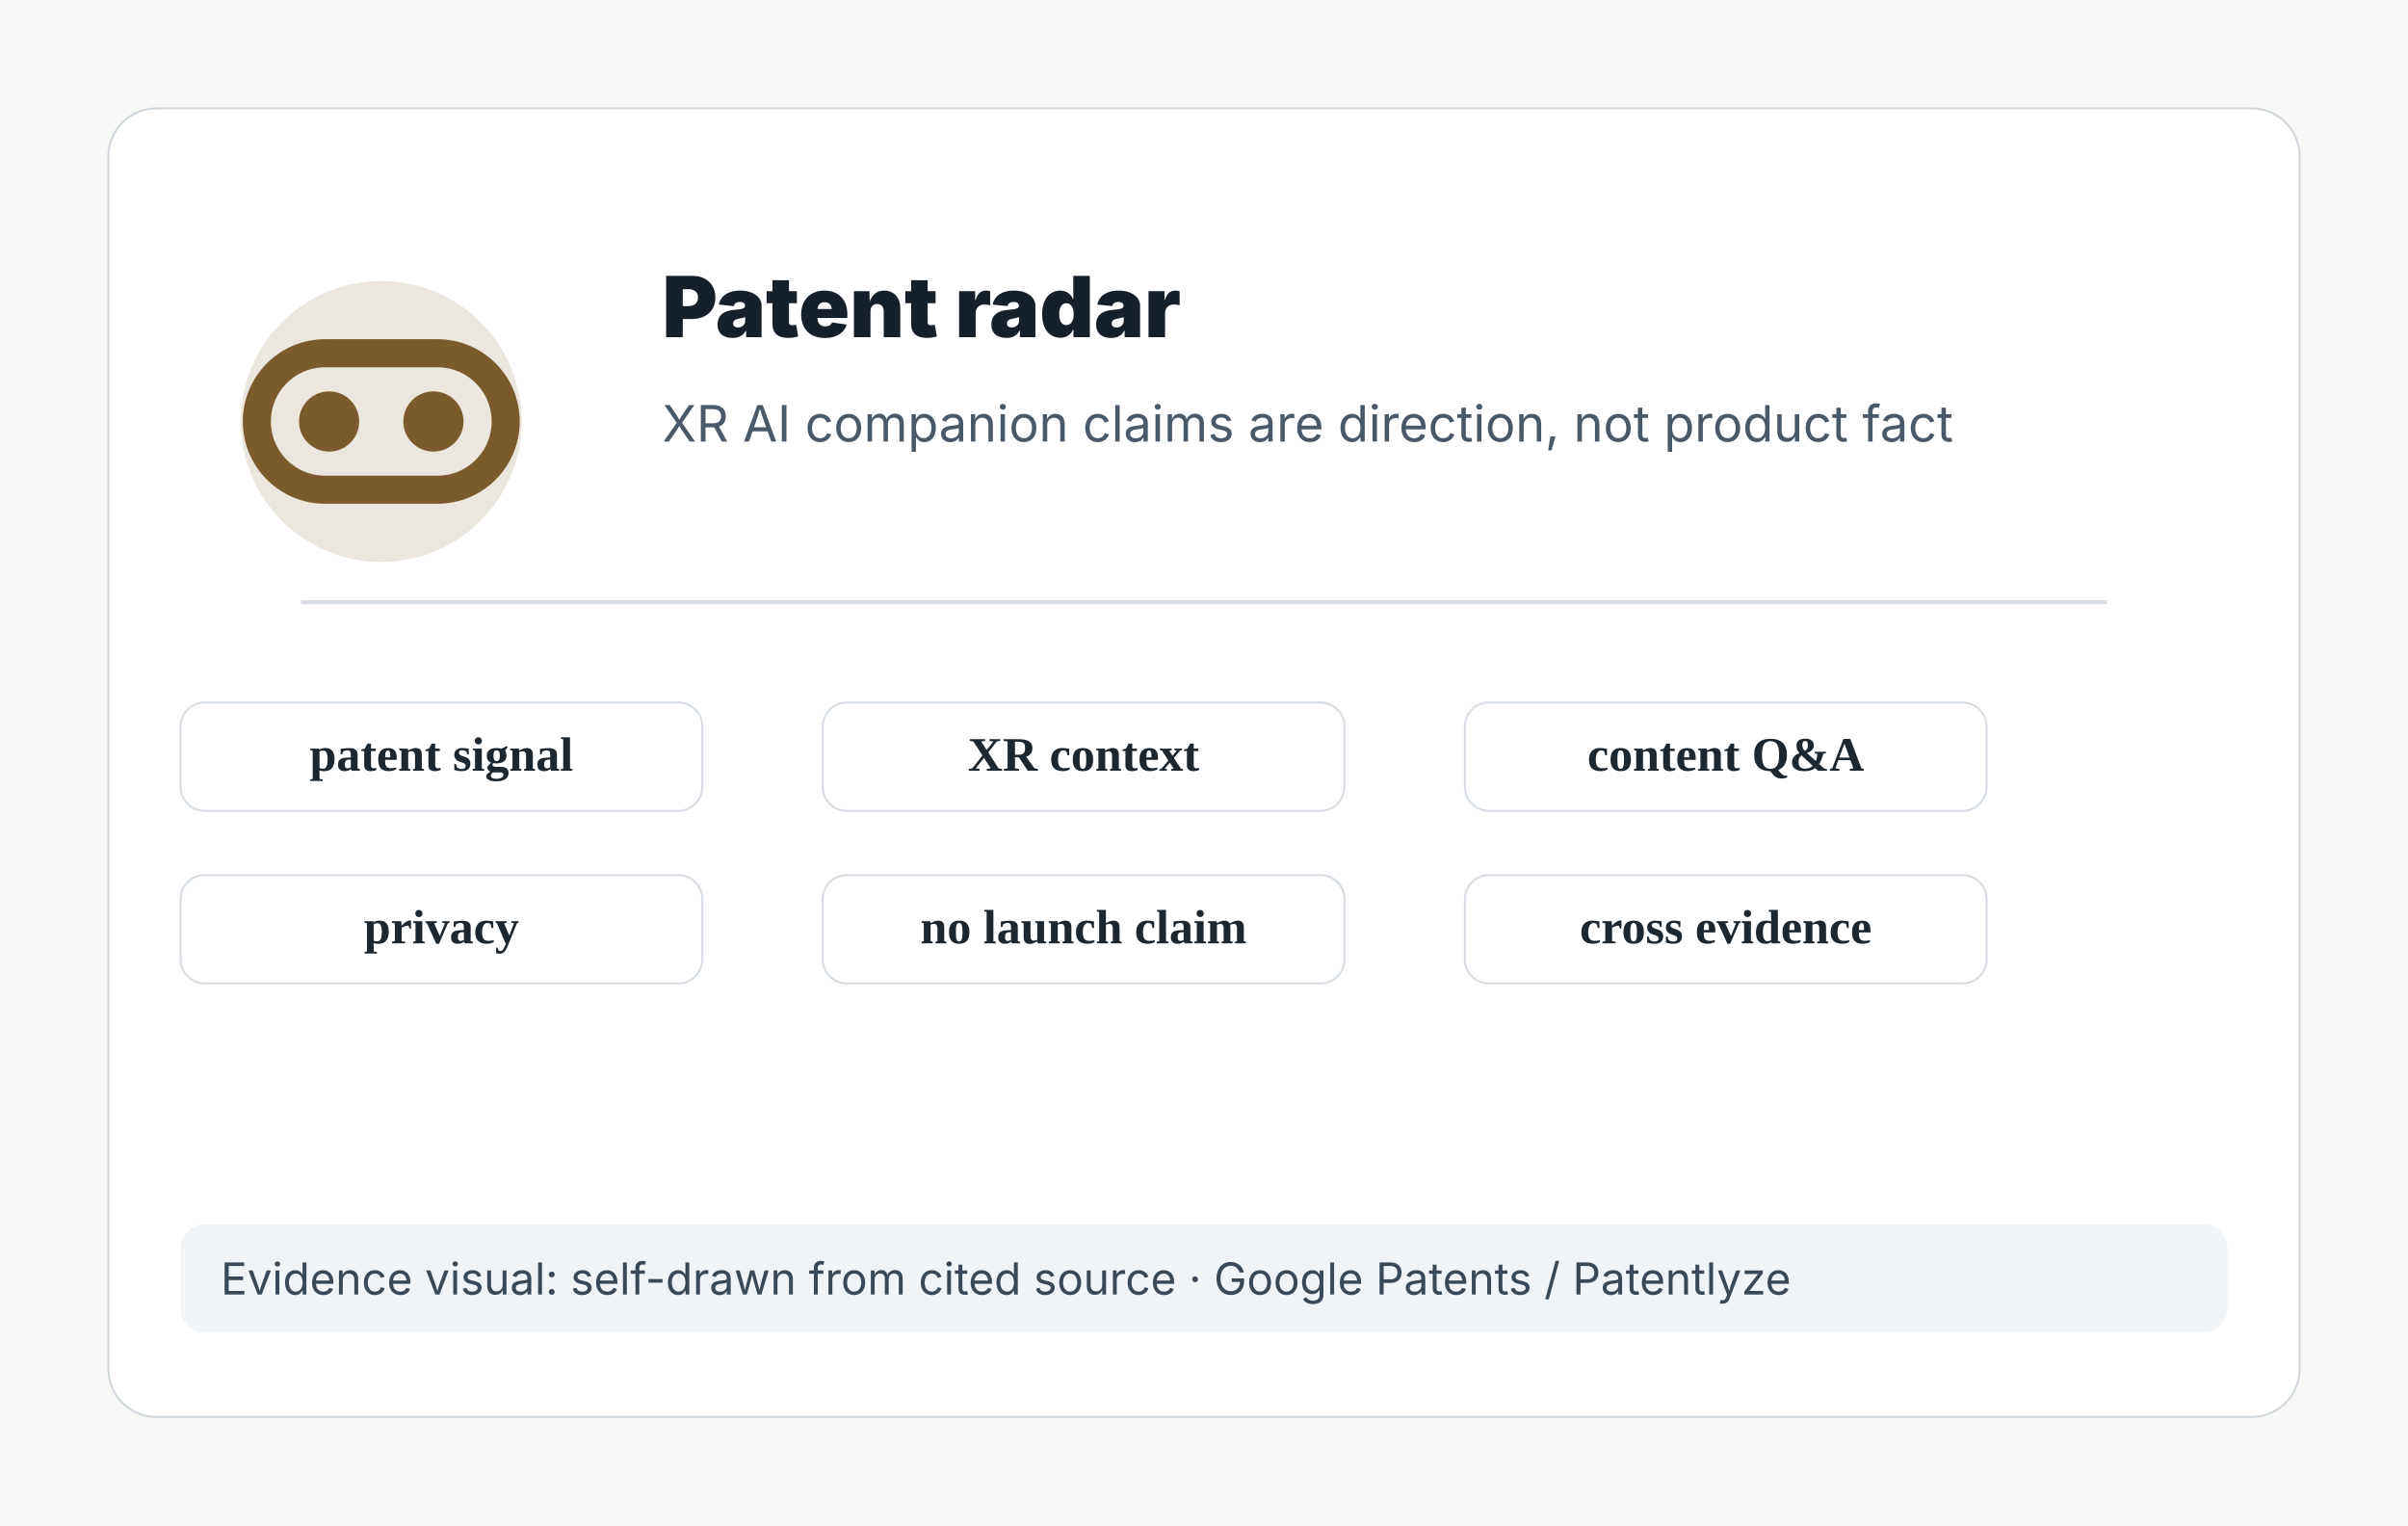
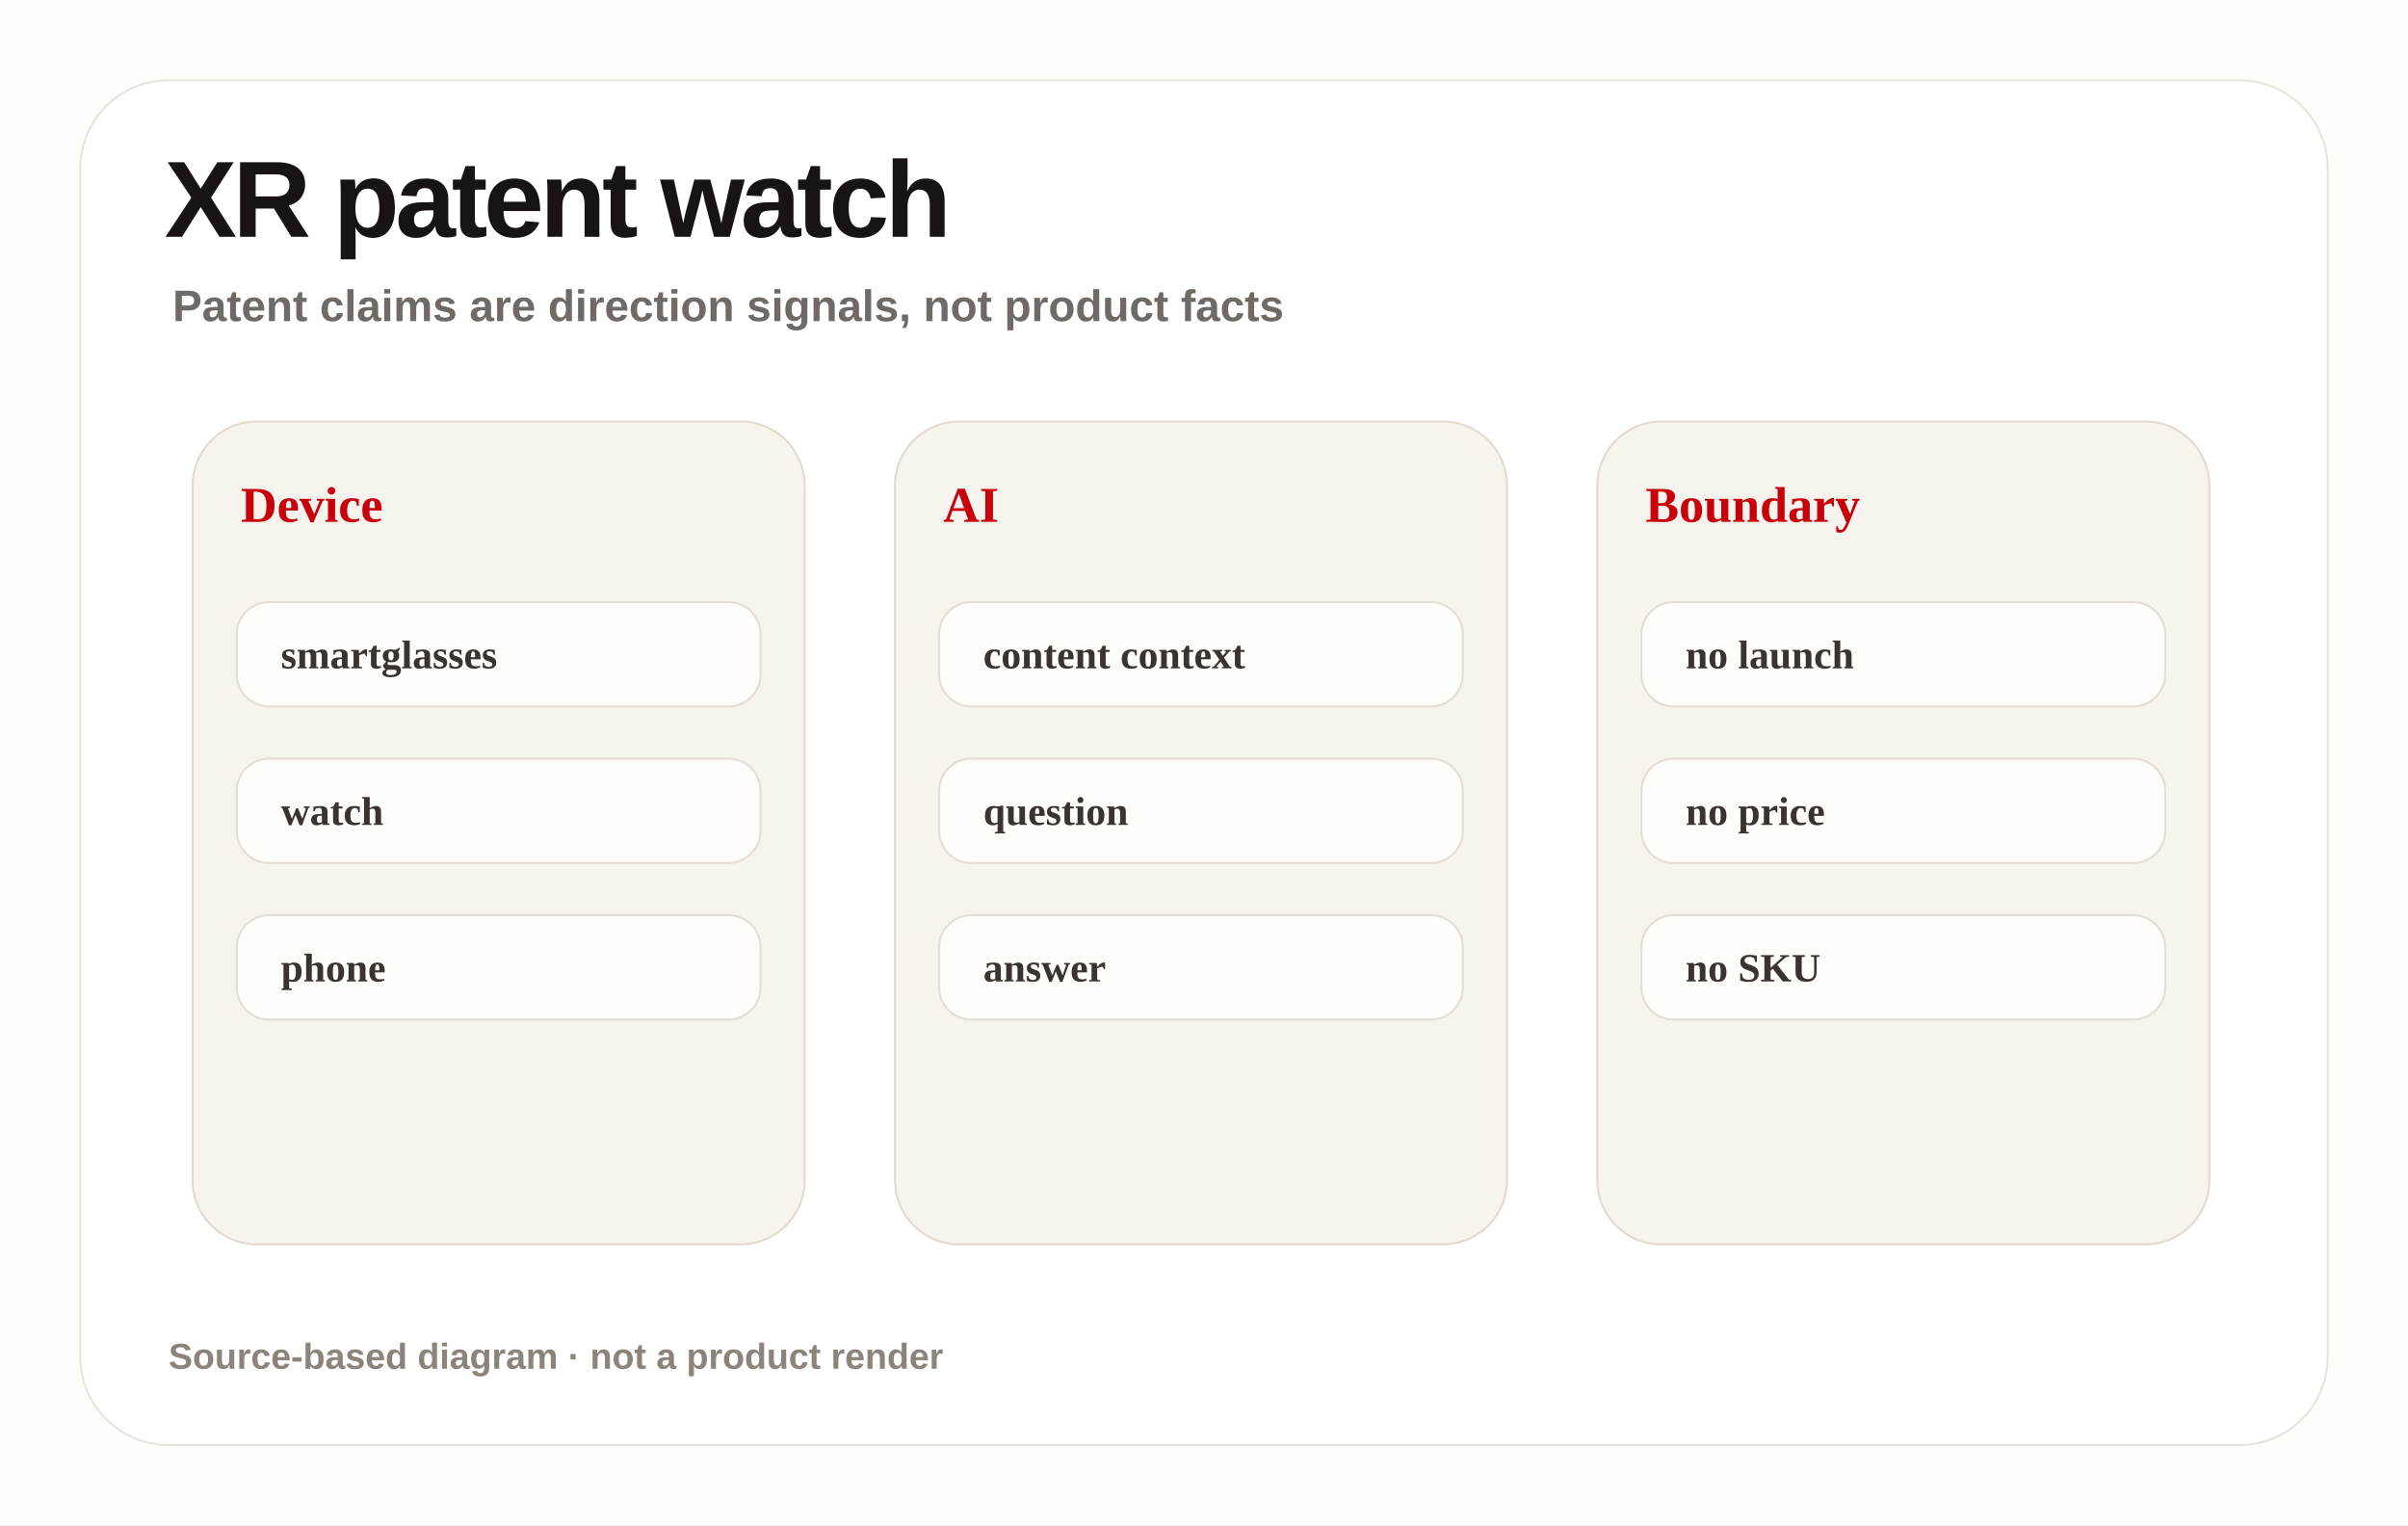
- <svg xmlns="http://www.w3.org/2000/svg" width="1200" height="760" viewBox="0 0 1200 760">
-   <rect width="1200" height="760" fill="#f7f8f6" />
-   <rect x="54" y="54" width="1092" height="652" rx="24" fill="#ffffff" stroke="#cfd7dd" />
-   <circle cx="190" cy="210" r="70" fill="#7b5b2b" opacity="0.15" />
-   <rect x="128" y="176" width="124" height="68" rx="34" fill="none" stroke="#7b5b2b" stroke-width="14" />
-   <circle cx="164" cy="210" r="15" fill="#7b5b2b" />
-   <circle cx="216" cy="210" r="15" fill="#7b5b2b" />
-   <text x="330" y="168" font-family="Inter,Arial,sans-serif" font-size="42" font-weight="900" fill="#16202a">Patent radar</text>
-   <text x="330" y="220" font-family="Inter,Arial,sans-serif" font-size="25" fill="#4a5967">XR AI companion claims are direction, not product fact</text>
-   <path d="M150 300 H1050" stroke="#d7dde2" stroke-width="2" />
-   <rect x="90" y="350" width="260" height="54" rx="12" fill="#fff" stroke="#d6dde4" />
-   <text x="220" y="384" text-anchor="middle" font-size="24" font-weight="700" fill="#1d2730">patent signal</text>
-   <rect x="410" y="350" width="260" height="54" rx="12" fill="#fff" stroke="#d6dde4" />
-   <text x="540" y="384" text-anchor="middle" font-size="24" font-weight="700" fill="#1d2730">XR context</text>
-   <rect x="730" y="350" width="260" height="54" rx="12" fill="#fff" stroke="#d6dde4" />
-   <text x="860" y="384" text-anchor="middle" font-size="24" font-weight="700" fill="#1d2730">content Q&amp;A</text>
-   <rect x="90" y="436" width="260" height="54" rx="12" fill="#fff" stroke="#d6dde4" />
-   <text x="220" y="470" text-anchor="middle" font-size="24" font-weight="700" fill="#1d2730">privacy</text>
-   <rect x="410" y="436" width="260" height="54" rx="12" fill="#fff" stroke="#d6dde4" />
-   <text x="540" y="470" text-anchor="middle" font-size="24" font-weight="700" fill="#1d2730">no launch claim</text>
-   <rect x="730" y="436" width="260" height="54" rx="12" fill="#fff" stroke="#d6dde4" />
-   <text x="860" y="470" text-anchor="middle" font-size="24" font-weight="700" fill="#1d2730">cross evidence</text>
-   <rect x="90" y="610" width="1020" height="54" rx="12" fill="#f0f4f7" />
-   <text x="110" y="645" font-family="Inter,Arial,sans-serif" font-size="22" fill="#394957">Evidence visual: self-drawn from cited source · Google Patents / Patentlyze</text>
+ <svg xmlns="http://www.w3.org/2000/svg" width="1200" height="760" viewBox="0 0 1200 760" role="img" aria-label="XR patent watch">
+   <rect width="1200" height="760" fill="#fffdfa" />
+   <rect x="40" y="40" width="1120" height="680" rx="44" fill="#ffffff" stroke="#e8e3dc" />
+   <text x="82" y="118" font-family="Aptos, Arial, sans-serif" font-size="54" font-weight="950" letter-spacing="-2" fill="#171413">XR patent watch</text>
+   <text x="86" y="160" font-family="Aptos, Arial, sans-serif" font-size="22" font-weight="700" fill="#6f6a66">Patent claims are direction signals, not product facts</text>
+   <rect x="96" y="210" width="305" height="410" rx="32" fill="#f7f3ed" stroke="#e3d9ce" />
+   <text x="120" y="260" font-size="25" font-weight="900" fill="#c7000b">Device</text>
+   <rect x="118" y="300" width="261" height="52" rx="16" fill="#fffdfa" stroke="#e5ddd4" />
+   <text x="140" y="333" font-size="20" font-weight="700" fill="#3b332d">smartglasses</text>
+   <rect x="118" y="378" width="261" height="52" rx="16" fill="#fffdfa" stroke="#e5ddd4" />
+   <text x="140" y="411" font-size="20" font-weight="700" fill="#3b332d">watch</text>
+   <rect x="118" y="456" width="261" height="52" rx="16" fill="#fffdfa" stroke="#e5ddd4" />
+   <text x="140" y="489" font-size="20" font-weight="700" fill="#3b332d">phone</text>
+   <rect x="446" y="210" width="305" height="410" rx="32" fill="#f7f3ed" stroke="#e3d9ce" />
+   <text x="470" y="260" font-size="25" font-weight="900" fill="#c7000b">AI</text>
+   <rect x="468" y="300" width="261" height="52" rx="16" fill="#fffdfa" stroke="#e5ddd4" />
+   <text x="490" y="333" font-size="20" font-weight="700" fill="#3b332d">content context</text>
+   <rect x="468" y="378" width="261" height="52" rx="16" fill="#fffdfa" stroke="#e5ddd4" />
+   <text x="490" y="411" font-size="20" font-weight="700" fill="#3b332d">question</text>
+   <rect x="468" y="456" width="261" height="52" rx="16" fill="#fffdfa" stroke="#e5ddd4" />
+   <text x="490" y="489" font-size="20" font-weight="700" fill="#3b332d">answer</text>
+   <rect x="796" y="210" width="305" height="410" rx="32" fill="#f7f3ed" stroke="#e3d9ce" />
+   <text x="820" y="260" font-size="25" font-weight="900" fill="#c7000b">Boundary</text>
+   <rect x="818" y="300" width="261" height="52" rx="16" fill="#fffdfa" stroke="#e5ddd4" />
+   <text x="840" y="333" font-size="20" font-weight="700" fill="#3b332d">no launch</text>
+   <rect x="818" y="378" width="261" height="52" rx="16" fill="#fffdfa" stroke="#e5ddd4" />
+   <text x="840" y="411" font-size="20" font-weight="700" fill="#3b332d">no price</text>
+   <rect x="818" y="456" width="261" height="52" rx="16" fill="#fffdfa" stroke="#e5ddd4" />
+   <text x="840" y="489" font-size="20" font-weight="700" fill="#3b332d">no SKU</text>
+   <text x="84" y="682" font-family="Aptos, Arial, sans-serif" font-size="18" font-weight="700" fill="#8c837a">Source-based diagram · not a product render</text>
</svg>
